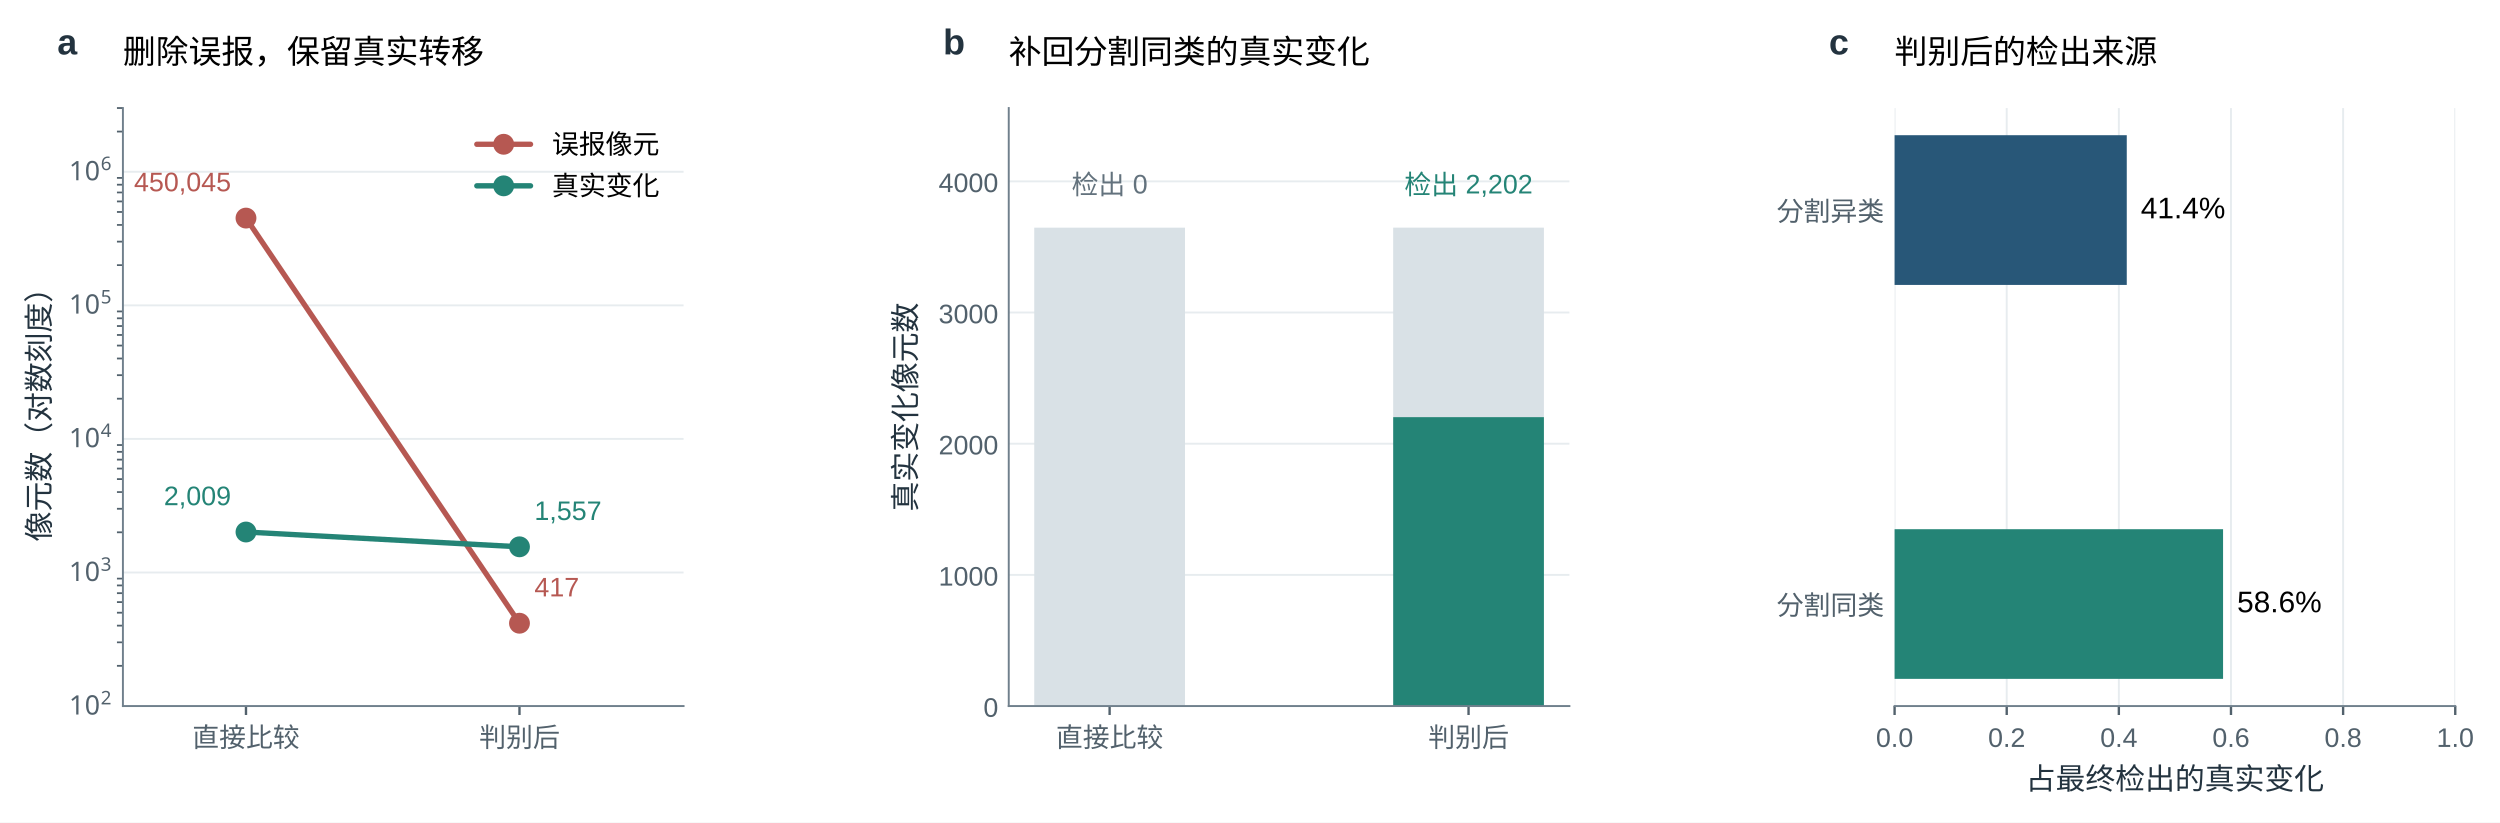
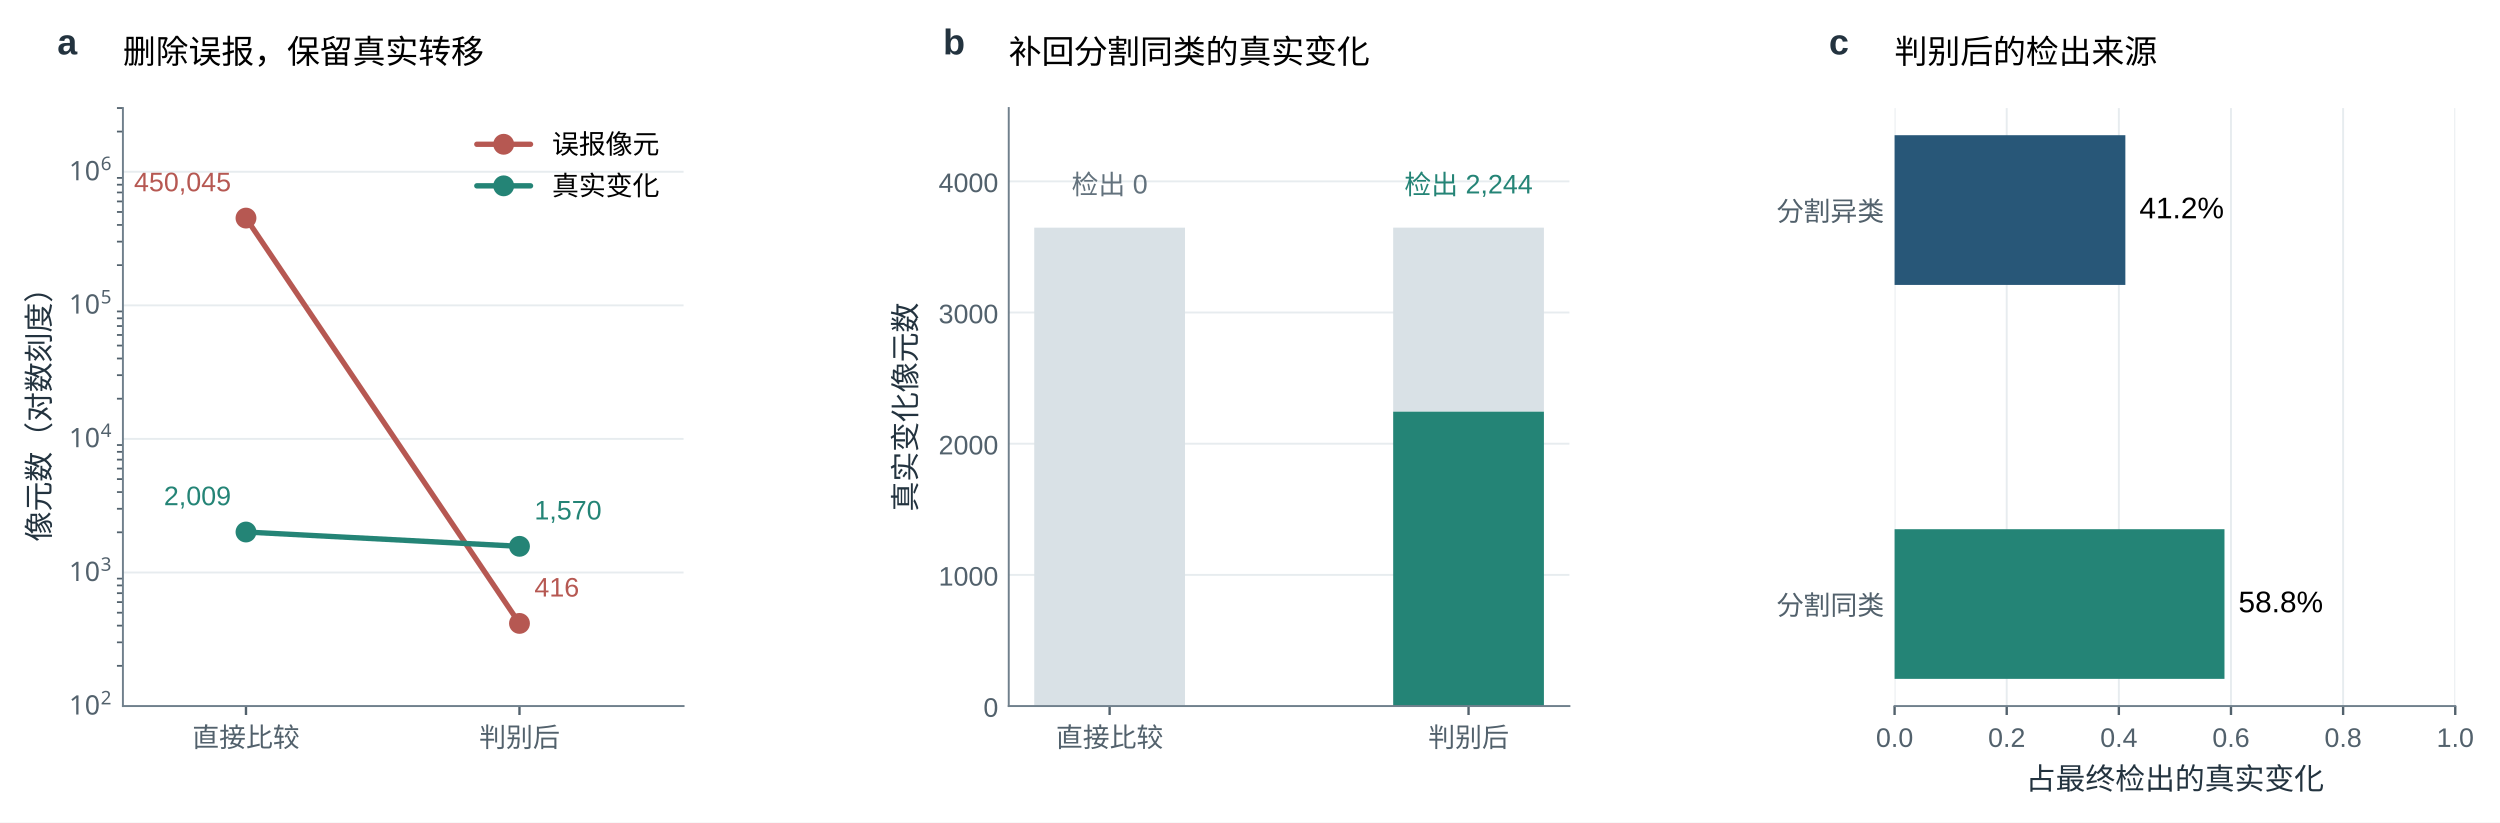
<svg xmlns="http://www.w3.org/2000/svg" xmlns:xlink="http://www.w3.org/1999/xlink" width="837.977pt" height="275.715pt" viewBox="0 0 837.977 275.715" version="1.1">
  <defs>
    <style type="text/css">*{stroke-linejoin: round; stroke-linecap: butt}</style>
  </defs>
  <g id="figure_1">
    <g id="patch_1">
      <path d="M 0 275.715 L 837.977 275.715 L 837.977 0 L 0 0 z " style="fill: #ffffff" />
    </g>
    <g id="axes_1">
      <g id="patch_2">
        <path d="M 41.2 236.664 L 229.127 236.664 L 229.127 36.216 L 41.2 36.216 z " style="fill: #ffffff" />
      </g>
      <g id="matplotlib.axis_1">
        <g id="xtick_1">
          <g id="line2d_1">
            <defs>
-               <path id="m7e9b108db2" d="M 0 0 L 0 3 " style="stroke: #52616c; stroke-width: 0.8" />
+               <path id="m2abcc96582" d="M 0 0 L 0 3 " style="stroke: #52616c; stroke-width: 0.8" />
            </defs>
            <g>
-               <use xlink:href="#m7e9b108db2" x="82.452" y="236.664" style="fill: #52616c; stroke: #52616c; stroke-width: 0.8" />
+               <use xlink:href="#m2abcc96582" x="82.452" y="236.664" style="fill: #52616c; stroke: #52616c; stroke-width: 0.8" />
            </g>
          </g>
          <g id="text_1">
            <text style="font-size: 9px; font-family: 'Microsoft YaHei', 'Arial', 'DejaVu Sans', sans-serif; text-anchor: middle; fill: #52616c" x="82.452" y="250.358" transform="rotate(-0 82.45194 250.358)">直接比较</text>
          </g>
        </g>
        <g id="xtick_2">
          <g id="line2d_2">
            <g>
-               <use xlink:href="#m7e9b108db2" x="174.124" y="236.664" style="fill: #52616c; stroke: #52616c; stroke-width: 0.8" />
+               <use xlink:href="#m2abcc96582" x="174.124" y="236.664" style="fill: #52616c; stroke: #52616c; stroke-width: 0.8" />
            </g>
          </g>
          <g id="text_2">
            <text style="font-size: 9px; font-family: 'Microsoft YaHei', 'Arial', 'DejaVu Sans', sans-serif; text-anchor: middle; fill: #52616c" x="174.124" y="250.358" transform="rotate(-0 174.1236 250.358)">判别后</text>
          </g>
        </g>
      </g>
      <g id="matplotlib.axis_2">
        <g id="ytick_1">
          <g id="line2d_3">
-             <path d="M 41.2 236.664 L 229.127 236.664 " clip-path="url(#p1bb12bd3ea)" style="fill: none; stroke: #e7ecef; stroke-width: 0.65; stroke-linecap: round" />
+             <path d="M 41.2 236.664 L 229.127 236.664 " clip-path="url(#p9e224fea27)" style="fill: none; stroke: #e7ecef; stroke-width: 0.65; stroke-linecap: round" />
          </g>
          <g id="line2d_4" />
          <g id="text_3">
            <g style="fill: #52616c" transform="translate(23.11969 240.2608)">
              <text>
                <tspan x="0" y="-0.753" style="font-size: 9px; font-family: 'Microsoft YaHei'; fill: #52616c">1</tspan>
                <tspan x="5.278" y="-0.753" style="font-size: 9px; font-family: 'Microsoft YaHei'; fill: #52616c">0</tspan>
                <tspan x="10.641" y="-4.155" style="font-size: 6.3px; font-family: 'Microsoft YaHei'; fill: #52616c">2</tspan>
              </text>
            </g>
          </g>
        </g>
        <g id="ytick_2">
          <g id="line2d_5">
-             <path d="M 41.2 191.892 L 229.127 191.892 " clip-path="url(#p1bb12bd3ea)" style="fill: none; stroke: #e7ecef; stroke-width: 0.65; stroke-linecap: round" />
+             <path d="M 41.2 191.892 L 229.127 191.892 " clip-path="url(#p9e224fea27)" style="fill: none; stroke: #e7ecef; stroke-width: 0.65; stroke-linecap: round" />
          </g>
          <g id="line2d_6" />
          <g id="text_4">
            <g style="fill: #52616c" transform="translate(23.11969 195.4892)">
              <text>
                <tspan x="0" y="-0.753" style="font-size: 9px; font-family: 'Microsoft YaHei'; fill: #52616c">1</tspan>
                <tspan x="5.278" y="-0.753" style="font-size: 9px; font-family: 'Microsoft YaHei'; fill: #52616c">0</tspan>
                <tspan x="10.641" y="-4.155" style="font-size: 6.3px; font-family: 'Microsoft YaHei'; fill: #52616c">3</tspan>
              </text>
            </g>
          </g>
        </g>
        <g id="ytick_3">
          <g id="line2d_7">
-             <path d="M 41.2 147.12 L 229.127 147.12 " clip-path="url(#p1bb12bd3ea)" style="fill: none; stroke: #e7ecef; stroke-width: 0.65; stroke-linecap: round" />
+             <path d="M 41.2 147.12 L 229.127 147.12 " clip-path="url(#p9e224fea27)" style="fill: none; stroke: #e7ecef; stroke-width: 0.65; stroke-linecap: round" />
          </g>
          <g id="line2d_8" />
          <g id="text_5">
            <g style="fill: #52616c" transform="translate(23.11969 150.7176)">
              <text>
                <tspan x="0" y="-0.83" style="font-size: 9px; font-family: 'Microsoft YaHei'; fill: #52616c">1</tspan>
                <tspan x="5.278" y="-0.83" style="font-size: 9px; font-family: 'Microsoft YaHei'; fill: #52616c">0</tspan>
                <tspan x="10.641" y="-4.231" style="font-size: 6.3px; font-family: 'Microsoft YaHei'; fill: #52616c">4</tspan>
              </text>
            </g>
          </g>
        </g>
        <g id="ytick_4">
          <g id="line2d_9">
-             <path d="M 41.2 102.349 L 229.127 102.349 " clip-path="url(#p1bb12bd3ea)" style="fill: none; stroke: #e7ecef; stroke-width: 0.65; stroke-linecap: round" />
+             <path d="M 41.2 102.349 L 229.127 102.349 " clip-path="url(#p9e224fea27)" style="fill: none; stroke: #e7ecef; stroke-width: 0.65; stroke-linecap: round" />
          </g>
          <g id="line2d_10" />
          <g id="text_6">
            <g style="fill: #52616c" transform="translate(23.11969 105.9459)">
              <text>
                <tspan x="0" y="-0.83" style="font-size: 9px; font-family: 'Microsoft YaHei'; fill: #52616c">1</tspan>
                <tspan x="5.278" y="-0.83" style="font-size: 9px; font-family: 'Microsoft YaHei'; fill: #52616c">0</tspan>
                <tspan x="10.641" y="-4.231" style="font-size: 6.3px; font-family: 'Microsoft YaHei'; fill: #52616c">5</tspan>
              </text>
            </g>
          </g>
        </g>
        <g id="ytick_5">
          <g id="line2d_11">
-             <path d="M 41.2 57.577 L 229.127 57.577 " clip-path="url(#p1bb12bd3ea)" style="fill: none; stroke: #e7ecef; stroke-width: 0.65; stroke-linecap: round" />
+             <path d="M 41.2 57.577 L 229.127 57.577 " clip-path="url(#p9e224fea27)" style="fill: none; stroke: #e7ecef; stroke-width: 0.65; stroke-linecap: round" />
          </g>
          <g id="line2d_12" />
          <g id="text_7">
            <g style="fill: #52616c" transform="translate(23.11969 61.17431)">
              <text>
                <tspan x="0" y="-0.753" style="font-size: 9px; font-family: 'Microsoft YaHei'; fill: #52616c">1</tspan>
                <tspan x="5.278" y="-0.753" style="font-size: 9px; font-family: 'Microsoft YaHei'; fill: #52616c">0</tspan>
                <tspan x="10.641" y="-4.155" style="font-size: 6.3px; font-family: 'Microsoft YaHei'; fill: #52616c">6</tspan>
              </text>
            </g>
          </g>
        </g>
        <g id="ytick_6">
          <g id="line2d_13">
            <defs>
-               <path id="mca1e6a77d5" d="M 0 0 L -2 0 " style="stroke: #52616c; stroke-width: 0.6" />
+               <path id="m5477f7943c" d="M 0 0 L -2 0 " style="stroke: #52616c; stroke-width: 0.6" />
            </defs>
            <g>
-               <use xlink:href="#mca1e6a77d5" x="41.2" y="223.186" style="fill: #52616c; stroke: #52616c; stroke-width: 0.6" />
+               <use xlink:href="#m5477f7943c" x="41.2" y="223.186" style="fill: #52616c; stroke: #52616c; stroke-width: 0.6" />
            </g>
          </g>
        </g>
        <g id="ytick_7">
          <g id="line2d_14">
            <g>
-               <use xlink:href="#mca1e6a77d5" x="41.2" y="215.302" style="fill: #52616c; stroke: #52616c; stroke-width: 0.6" />
+               <use xlink:href="#m5477f7943c" x="41.2" y="215.302" style="fill: #52616c; stroke: #52616c; stroke-width: 0.6" />
            </g>
          </g>
        </g>
        <g id="ytick_8">
          <g id="line2d_15">
            <g>
-               <use xlink:href="#mca1e6a77d5" x="41.2" y="209.708" style="fill: #52616c; stroke: #52616c; stroke-width: 0.6" />
+               <use xlink:href="#m5477f7943c" x="41.2" y="209.708" style="fill: #52616c; stroke: #52616c; stroke-width: 0.6" />
            </g>
          </g>
        </g>
        <g id="ytick_9">
          <g id="line2d_16">
            <g>
-               <use xlink:href="#mca1e6a77d5" x="41.2" y="205.37" style="fill: #52616c; stroke: #52616c; stroke-width: 0.6" />
+               <use xlink:href="#m5477f7943c" x="41.2" y="205.37" style="fill: #52616c; stroke: #52616c; stroke-width: 0.6" />
            </g>
          </g>
        </g>
        <g id="ytick_10">
          <g id="line2d_17">
            <g>
-               <use xlink:href="#mca1e6a77d5" x="41.2" y="201.825" style="fill: #52616c; stroke: #52616c; stroke-width: 0.6" />
+               <use xlink:href="#m5477f7943c" x="41.2" y="201.825" style="fill: #52616c; stroke: #52616c; stroke-width: 0.6" />
            </g>
          </g>
        </g>
        <g id="ytick_11">
          <g id="line2d_18">
            <g>
-               <use xlink:href="#mca1e6a77d5" x="41.2" y="198.827" style="fill: #52616c; stroke: #52616c; stroke-width: 0.6" />
+               <use xlink:href="#m5477f7943c" x="41.2" y="198.827" style="fill: #52616c; stroke: #52616c; stroke-width: 0.6" />
            </g>
          </g>
        </g>
        <g id="ytick_12">
          <g id="line2d_19">
            <g>
-               <use xlink:href="#mca1e6a77d5" x="41.2" y="196.231" style="fill: #52616c; stroke: #52616c; stroke-width: 0.6" />
+               <use xlink:href="#m5477f7943c" x="41.2" y="196.231" style="fill: #52616c; stroke: #52616c; stroke-width: 0.6" />
            </g>
          </g>
        </g>
        <g id="ytick_13">
          <g id="line2d_20">
            <g>
-               <use xlink:href="#mca1e6a77d5" x="41.2" y="193.941" style="fill: #52616c; stroke: #52616c; stroke-width: 0.6" />
+               <use xlink:href="#m5477f7943c" x="41.2" y="193.941" style="fill: #52616c; stroke: #52616c; stroke-width: 0.6" />
            </g>
          </g>
        </g>
        <g id="ytick_14">
          <g id="line2d_21">
            <g>
-               <use xlink:href="#mca1e6a77d5" x="41.2" y="178.414" style="fill: #52616c; stroke: #52616c; stroke-width: 0.6" />
+               <use xlink:href="#m5477f7943c" x="41.2" y="178.414" style="fill: #52616c; stroke: #52616c; stroke-width: 0.6" />
            </g>
          </g>
        </g>
        <g id="ytick_15">
          <g id="line2d_22">
            <g>
-               <use xlink:href="#mca1e6a77d5" x="41.2" y="170.531" style="fill: #52616c; stroke: #52616c; stroke-width: 0.6" />
+               <use xlink:href="#m5477f7943c" x="41.2" y="170.531" style="fill: #52616c; stroke: #52616c; stroke-width: 0.6" />
            </g>
          </g>
        </g>
        <g id="ytick_16">
          <g id="line2d_23">
            <g>
-               <use xlink:href="#mca1e6a77d5" x="41.2" y="164.937" style="fill: #52616c; stroke: #52616c; stroke-width: 0.6" />
+               <use xlink:href="#m5477f7943c" x="41.2" y="164.937" style="fill: #52616c; stroke: #52616c; stroke-width: 0.6" />
            </g>
          </g>
        </g>
        <g id="ytick_17">
          <g id="line2d_24">
            <g>
-               <use xlink:href="#mca1e6a77d5" x="41.2" y="160.598" style="fill: #52616c; stroke: #52616c; stroke-width: 0.6" />
+               <use xlink:href="#m5477f7943c" x="41.2" y="160.598" style="fill: #52616c; stroke: #52616c; stroke-width: 0.6" />
            </g>
          </g>
        </g>
        <g id="ytick_18">
          <g id="line2d_25">
            <g>
-               <use xlink:href="#mca1e6a77d5" x="41.2" y="157.053" style="fill: #52616c; stroke: #52616c; stroke-width: 0.6" />
+               <use xlink:href="#m5477f7943c" x="41.2" y="157.053" style="fill: #52616c; stroke: #52616c; stroke-width: 0.6" />
            </g>
          </g>
        </g>
        <g id="ytick_19">
          <g id="line2d_26">
            <g>
-               <use xlink:href="#mca1e6a77d5" x="41.2" y="154.056" style="fill: #52616c; stroke: #52616c; stroke-width: 0.6" />
+               <use xlink:href="#m5477f7943c" x="41.2" y="154.056" style="fill: #52616c; stroke: #52616c; stroke-width: 0.6" />
            </g>
          </g>
        </g>
        <g id="ytick_20">
          <g id="line2d_27">
            <g>
-               <use xlink:href="#mca1e6a77d5" x="41.2" y="151.459" style="fill: #52616c; stroke: #52616c; stroke-width: 0.6" />
+               <use xlink:href="#m5477f7943c" x="41.2" y="151.459" style="fill: #52616c; stroke: #52616c; stroke-width: 0.6" />
            </g>
          </g>
        </g>
        <g id="ytick_21">
          <g id="line2d_28">
            <g>
-               <use xlink:href="#mca1e6a77d5" x="41.2" y="149.169" style="fill: #52616c; stroke: #52616c; stroke-width: 0.6" />
+               <use xlink:href="#m5477f7943c" x="41.2" y="149.169" style="fill: #52616c; stroke: #52616c; stroke-width: 0.6" />
            </g>
          </g>
        </g>
        <g id="ytick_22">
          <g id="line2d_29">
            <g>
-               <use xlink:href="#mca1e6a77d5" x="41.2" y="133.643" style="fill: #52616c; stroke: #52616c; stroke-width: 0.6" />
+               <use xlink:href="#m5477f7943c" x="41.2" y="133.643" style="fill: #52616c; stroke: #52616c; stroke-width: 0.6" />
            </g>
          </g>
        </g>
        <g id="ytick_23">
          <g id="line2d_30">
            <g>
-               <use xlink:href="#mca1e6a77d5" x="41.2" y="125.759" style="fill: #52616c; stroke: #52616c; stroke-width: 0.6" />
+               <use xlink:href="#m5477f7943c" x="41.2" y="125.759" style="fill: #52616c; stroke: #52616c; stroke-width: 0.6" />
            </g>
          </g>
        </g>
        <g id="ytick_24">
          <g id="line2d_31">
            <g>
-               <use xlink:href="#mca1e6a77d5" x="41.2" y="120.165" style="fill: #52616c; stroke: #52616c; stroke-width: 0.6" />
+               <use xlink:href="#m5477f7943c" x="41.2" y="120.165" style="fill: #52616c; stroke: #52616c; stroke-width: 0.6" />
            </g>
          </g>
        </g>
        <g id="ytick_25">
          <g id="line2d_32">
            <g>
-               <use xlink:href="#mca1e6a77d5" x="41.2" y="115.826" style="fill: #52616c; stroke: #52616c; stroke-width: 0.6" />
+               <use xlink:href="#m5477f7943c" x="41.2" y="115.826" style="fill: #52616c; stroke: #52616c; stroke-width: 0.6" />
            </g>
          </g>
        </g>
        <g id="ytick_26">
          <g id="line2d_33">
            <g>
-               <use xlink:href="#mca1e6a77d5" x="41.2" y="112.281" style="fill: #52616c; stroke: #52616c; stroke-width: 0.6" />
+               <use xlink:href="#m5477f7943c" x="41.2" y="112.281" style="fill: #52616c; stroke: #52616c; stroke-width: 0.6" />
            </g>
          </g>
        </g>
        <g id="ytick_27">
          <g id="line2d_34">
            <g>
-               <use xlink:href="#mca1e6a77d5" x="41.2" y="109.284" style="fill: #52616c; stroke: #52616c; stroke-width: 0.6" />
+               <use xlink:href="#m5477f7943c" x="41.2" y="109.284" style="fill: #52616c; stroke: #52616c; stroke-width: 0.6" />
            </g>
          </g>
        </g>
        <g id="ytick_28">
          <g id="line2d_35">
            <g>
-               <use xlink:href="#mca1e6a77d5" x="41.2" y="106.688" style="fill: #52616c; stroke: #52616c; stroke-width: 0.6" />
+               <use xlink:href="#m5477f7943c" x="41.2" y="106.688" style="fill: #52616c; stroke: #52616c; stroke-width: 0.6" />
            </g>
          </g>
        </g>
        <g id="ytick_29">
          <g id="line2d_36">
            <g>
-               <use xlink:href="#mca1e6a77d5" x="41.2" y="104.397" style="fill: #52616c; stroke: #52616c; stroke-width: 0.6" />
+               <use xlink:href="#m5477f7943c" x="41.2" y="104.397" style="fill: #52616c; stroke: #52616c; stroke-width: 0.6" />
            </g>
          </g>
        </g>
        <g id="ytick_30">
          <g id="line2d_37">
            <g>
-               <use xlink:href="#mca1e6a77d5" x="41.2" y="88.871" style="fill: #52616c; stroke: #52616c; stroke-width: 0.6" />
+               <use xlink:href="#m5477f7943c" x="41.2" y="88.871" style="fill: #52616c; stroke: #52616c; stroke-width: 0.6" />
            </g>
          </g>
        </g>
        <g id="ytick_31">
          <g id="line2d_38">
            <g>
-               <use xlink:href="#mca1e6a77d5" x="41.2" y="80.987" style="fill: #52616c; stroke: #52616c; stroke-width: 0.6" />
+               <use xlink:href="#m5477f7943c" x="41.2" y="80.987" style="fill: #52616c; stroke: #52616c; stroke-width: 0.6" />
            </g>
          </g>
        </g>
        <g id="ytick_32">
          <g id="line2d_39">
            <g>
-               <use xlink:href="#mca1e6a77d5" x="41.2" y="75.394" style="fill: #52616c; stroke: #52616c; stroke-width: 0.6" />
+               <use xlink:href="#m5477f7943c" x="41.2" y="75.394" style="fill: #52616c; stroke: #52616c; stroke-width: 0.6" />
            </g>
          </g>
        </g>
        <g id="ytick_33">
          <g id="line2d_40">
            <g>
-               <use xlink:href="#mca1e6a77d5" x="41.2" y="71.055" style="fill: #52616c; stroke: #52616c; stroke-width: 0.6" />
+               <use xlink:href="#m5477f7943c" x="41.2" y="71.055" style="fill: #52616c; stroke: #52616c; stroke-width: 0.6" />
            </g>
          </g>
        </g>
        <g id="ytick_34">
          <g id="line2d_41">
            <g>
-               <use xlink:href="#mca1e6a77d5" x="41.2" y="67.51" style="fill: #52616c; stroke: #52616c; stroke-width: 0.6" />
+               <use xlink:href="#m5477f7943c" x="41.2" y="67.51" style="fill: #52616c; stroke: #52616c; stroke-width: 0.6" />
            </g>
          </g>
        </g>
        <g id="ytick_35">
          <g id="line2d_42">
            <g>
-               <use xlink:href="#mca1e6a77d5" x="41.2" y="64.512" style="fill: #52616c; stroke: #52616c; stroke-width: 0.6" />
+               <use xlink:href="#m5477f7943c" x="41.2" y="64.512" style="fill: #52616c; stroke: #52616c; stroke-width: 0.6" />
            </g>
          </g>
        </g>
        <g id="ytick_36">
          <g id="line2d_43">
            <g>
-               <use xlink:href="#mca1e6a77d5" x="41.2" y="61.916" style="fill: #52616c; stroke: #52616c; stroke-width: 0.6" />
+               <use xlink:href="#m5477f7943c" x="41.2" y="61.916" style="fill: #52616c; stroke: #52616c; stroke-width: 0.6" />
            </g>
          </g>
        </g>
        <g id="ytick_37">
          <g id="line2d_44">
            <g>
-               <use xlink:href="#mca1e6a77d5" x="41.2" y="59.626" style="fill: #52616c; stroke: #52616c; stroke-width: 0.6" />
+               <use xlink:href="#m5477f7943c" x="41.2" y="59.626" style="fill: #52616c; stroke: #52616c; stroke-width: 0.6" />
            </g>
          </g>
        </g>
        <g id="ytick_38">
          <g id="line2d_45">
            <g>
-               <use xlink:href="#mca1e6a77d5" x="41.2" y="44.1" style="fill: #52616c; stroke: #52616c; stroke-width: 0.6" />
+               <use xlink:href="#m5477f7943c" x="41.2" y="44.1" style="fill: #52616c; stroke: #52616c; stroke-width: 0.6" />
            </g>
          </g>
        </g>
        <g id="ytick_39">
          <g id="line2d_46">
            <g>
-               <use xlink:href="#mca1e6a77d5" x="41.2" y="36.216" style="fill: #52616c; stroke: #52616c; stroke-width: 0.6" />
+               <use xlink:href="#m5477f7943c" x="41.2" y="36.216" style="fill: #52616c; stroke: #52616c; stroke-width: 0.6" />
            </g>
          </g>
        </g>
        <g id="text_8">
          <text style="font-size: 10px; font-family: 'Microsoft YaHei', 'Arial', 'DejaVu Sans', sans-serif; text-anchor: middle; fill: #23333f" x="16.634" y="136.44" transform="rotate(-90 16.63375 136.4396)">像元数（对数刻度）</text>
        </g>
      </g>
      <g id="line2d_47">
-         <path d="M 82.452 73.101 L 174.124 208.899 " clip-path="url(#p1bb12bd3ea)" style="fill: none; stroke: #b65852; stroke-width: 1.8; stroke-linecap: round" />
+         <path d="M 82.452 73.101 L 174.124 208.961 " clip-path="url(#p9e224fea27)" style="fill: none; stroke: #b65852; stroke-width: 1.8; stroke-linecap: round" />
        <defs>
-           <path id="m1d77edc58d" d="M 0 3 C 0.796 3 1.559 2.684 2.121 2.121 C 2.684 1.559 3 0.796 3 0 C 3 -0.796 2.684 -1.559 2.121 -2.121 C 1.559 -2.684 0.796 -3 0 -3 C -0.796 -3 -1.559 -2.684 -2.121 -2.121 C -2.684 -1.559 -3 -0.796 -3 0 C -3 0.796 -2.684 1.559 -2.121 2.121 C -1.559 2.684 -0.796 3 0 3 z " style="stroke: #b65852" />
+           <path id="ma0091dd0c5" d="M 0 3 C 0.796 3 1.559 2.684 2.121 2.121 C 2.684 1.559 3 0.796 3 0 C 3 -0.796 2.684 -1.559 2.121 -2.121 C 1.559 -2.684 0.796 -3 0 -3 C -0.796 -3 -1.559 -2.684 -2.121 -2.121 C -2.684 -1.559 -3 -0.796 -3 0 C -3 0.796 -2.684 1.559 -2.121 2.121 C -1.559 2.684 -0.796 3 0 3 z " style="stroke: #b65852" />
        </defs>
-         <g clip-path="url(#p1bb12bd3ea)">
-           <use xlink:href="#m1d77edc58d" x="82.452" y="73.101" style="fill: #b65852; stroke: #b65852" />
-           <use xlink:href="#m1d77edc58d" x="174.124" y="208.899" style="fill: #b65852; stroke: #b65852" />
+         <g clip-path="url(#p9e224fea27)">
+           <use xlink:href="#ma0091dd0c5" x="82.452" y="73.101" style="fill: #b65852; stroke: #b65852" />
+           <use xlink:href="#ma0091dd0c5" x="174.124" y="208.961" style="fill: #b65852; stroke: #b65852" />
        </g>
      </g>
      <g id="line2d_48">
-         <path d="M 82.452 178.327 L 174.124 183.287 " clip-path="url(#p1bb12bd3ea)" style="fill: none; stroke: #248476; stroke-width: 1.8; stroke-linecap: round" />
+         <path d="M 82.452 178.327 L 174.124 183.121 " clip-path="url(#p9e224fea27)" style="fill: none; stroke: #248476; stroke-width: 1.8; stroke-linecap: round" />
        <defs>
-           <path id="maa05a9dd0d" d="M 0 3 C 0.796 3 1.559 2.684 2.121 2.121 C 2.684 1.559 3 0.796 3 0 C 3 -0.796 2.684 -1.559 2.121 -2.121 C 1.559 -2.684 0.796 -3 0 -3 C -0.796 -3 -1.559 -2.684 -2.121 -2.121 C -2.684 -1.559 -3 -0.796 -3 0 C -3 0.796 -2.684 1.559 -2.121 2.121 C -1.559 2.684 -0.796 3 0 3 z " style="stroke: #248476" />
+           <path id="m06f8e7f168" d="M 0 3 C 0.796 3 1.559 2.684 2.121 2.121 C 2.684 1.559 3 0.796 3 0 C 3 -0.796 2.684 -1.559 2.121 -2.121 C 1.559 -2.684 0.796 -3 0 -3 C -0.796 -3 -1.559 -2.684 -2.121 -2.121 C -2.684 -1.559 -3 -0.796 -3 0 C -3 0.796 -2.684 1.559 -2.121 2.121 C -1.559 2.684 -0.796 3 0 3 z " style="stroke: #248476" />
        </defs>
-         <g clip-path="url(#p1bb12bd3ea)">
-           <use xlink:href="#maa05a9dd0d" x="82.452" y="178.327" style="fill: #248476; stroke: #248476" />
-           <use xlink:href="#maa05a9dd0d" x="174.124" y="183.287" style="fill: #248476; stroke: #248476" />
+         <g clip-path="url(#p9e224fea27)">
+           <use xlink:href="#m06f8e7f168" x="82.452" y="178.327" style="fill: #248476; stroke: #248476" />
+           <use xlink:href="#m06f8e7f168" x="174.124" y="183.121" style="fill: #248476; stroke: #248476" />
        </g>
      </g>
      <g id="patch_3">
        <path d="M 41.2 236.664 L 41.2 36.216 " style="fill: none; stroke: #70808c; stroke-width: 0.65; stroke-linejoin: miter; stroke-linecap: square" />
      </g>
      <g id="patch_4">
        <path d="M 41.2 236.664 L 229.127 236.664 " style="fill: none; stroke: #70808c; stroke-width: 0.65; stroke-linejoin: miter; stroke-linecap: square" />
      </g>
      <g id="text_9">
        <text style="font-size: 9px; font-family: 'Microsoft YaHei', 'Arial', 'DejaVu Sans', sans-serif; text-anchor: end; fill: #b65852" x="77.452" y="64.101" transform="rotate(-0 77.45194 64.10142)">450,045</text>
      </g>
      <g id="text_10">
-         <text style="font-size: 9px; font-family: 'Microsoft YaHei', 'Arial', 'DejaVu Sans', sans-serif; text-anchor: start; fill: #b65852" x="179.124" y="199.899" transform="rotate(-0 179.1236 199.8991)">417</text>
+         <text style="font-size: 9px; font-family: 'Microsoft YaHei', 'Arial', 'DejaVu Sans', sans-serif; text-anchor: start; fill: #b65852" x="179.124" y="199.961" transform="rotate(-0 179.1236 199.9614)">416</text>
      </g>
      <g id="text_11">
        <text style="font-size: 9px; font-family: 'Microsoft YaHei', 'Arial', 'DejaVu Sans', sans-serif; text-anchor: end; fill: #248476" x="77.452" y="169.327" transform="rotate(-0 77.45194 169.3271)">2,009</text>
      </g>
      <g id="text_12">
-         <text style="font-size: 9px; font-family: 'Microsoft YaHei', 'Arial', 'DejaVu Sans', sans-serif; text-anchor: start; fill: #248476" x="179.124" y="174.287" transform="rotate(-0 179.1236 174.2871)">1,557</text>
+         <text style="font-size: 9px; font-family: 'Microsoft YaHei', 'Arial', 'DejaVu Sans', sans-serif; text-anchor: start; fill: #248476" x="179.124" y="174.121" transform="rotate(-0 179.1236 174.1213)">1,570</text>
      </g>
      <g id="text_13">
        <text style="font-weight: 700; font-size: 12px; font-family: 'Microsoft YaHei', 'Arial', 'DejaVu Sans', sans-serif; text-anchor: start; fill: #23333f" x="19.2" y="18.233" transform="rotate(-0 19.19969 18.2325)">a</text>
      </g>
      <g id="text_14">
        <text style="font-size: 11px; font-family: 'Microsoft YaHei', 'Arial', 'DejaVu Sans', sans-serif; text-anchor: start" x="41.2" y="21.216" transform="rotate(-0 41.19969 21.21562)">删除误报，保留真实转移</text>
      </g>
      <g id="legend_1">
        <g id="line2d_49">
          <path d="M 159.827 48.36 L 168.827 48.36 L 177.827 48.36 " style="fill: none; stroke: #b65852; stroke-width: 1.8; stroke-linecap: round" />
          <g>
-             <use xlink:href="#m1d77edc58d" x="168.827" y="48.36" style="fill: #b65852; stroke: #b65852" />
+             <use xlink:href="#ma0091dd0c5" x="168.827" y="48.36" style="fill: #b65852; stroke: #b65852" />
          </g>
        </g>
        <g id="text_15">
          <text style="font-size: 9px; font-family: 'Microsoft YaHei', 'Arial', 'DejaVu Sans', sans-serif; text-anchor: start" x="185.027" y="51.51" transform="rotate(-0 185.0266 51.51)">误报像元</text>
        </g>
        <g id="line2d_50">
          <path d="M 159.827 62.292 L 168.827 62.292 L 177.827 62.292 " style="fill: none; stroke: #248476; stroke-width: 1.8; stroke-linecap: round" />
          <g>
-             <use xlink:href="#maa05a9dd0d" x="168.827" y="62.292" style="fill: #248476; stroke: #248476" />
+             <use xlink:href="#m06f8e7f168" x="168.827" y="62.292" style="fill: #248476; stroke: #248476" />
          </g>
        </g>
        <g id="text_16">
          <text style="font-size: 9px; font-family: 'Microsoft YaHei', 'Arial', 'DejaVu Sans', sans-serif; text-anchor: start" x="185.027" y="65.442" transform="rotate(-0 185.0266 65.44172)">真实变化</text>
        </g>
      </g>
    </g>
    <g id="axes_2">
      <g id="patch_5">
        <path d="M 338.124 236.664 L 526.051 236.664 L 526.051 36.216 L 338.124 36.216 z " style="fill: #ffffff" />
      </g>
      <g id="matplotlib.axis_3">
        <g id="xtick_3">
          <g id="line2d_51">
            <g>
-               <use xlink:href="#m7e9b108db2" x="371.932" y="236.664" style="fill: #52616c; stroke: #52616c; stroke-width: 0.8" />
+               <use xlink:href="#m2abcc96582" x="371.932" y="236.664" style="fill: #52616c; stroke: #52616c; stroke-width: 0.8" />
            </g>
          </g>
          <g id="text_17">
            <text style="font-size: 9px; font-family: 'Microsoft YaHei', 'Arial', 'DejaVu Sans', sans-serif; text-anchor: middle; fill: #52616c" x="371.932" y="250.358" transform="rotate(-0 371.9318 250.358)">直接比较</text>
          </g>
        </g>
        <g id="xtick_4">
          <g id="line2d_52">
            <g>
-               <use xlink:href="#m7e9b108db2" x="492.244" y="236.664" style="fill: #52616c; stroke: #52616c; stroke-width: 0.8" />
+               <use xlink:href="#m2abcc96582" x="492.244" y="236.664" style="fill: #52616c; stroke: #52616c; stroke-width: 0.8" />
            </g>
          </g>
          <g id="text_18">
            <text style="font-size: 9px; font-family: 'Microsoft YaHei', 'Arial', 'DejaVu Sans', sans-serif; text-anchor: middle; fill: #52616c" x="492.244" y="250.358" transform="rotate(-0 492.2436 250.358)">判别后</text>
          </g>
        </g>
      </g>
      <g id="matplotlib.axis_4">
        <g id="ytick_40">
          <g id="line2d_53">
-             <path d="M 338.124 236.664 L 526.051 236.664 " clip-path="url(#p52e942039b)" style="fill: none; stroke: #e7ecef; stroke-width: 0.65; stroke-linecap: round" />
+             <path d="M 338.124 236.664 L 526.051 236.664 " clip-path="url(#p179309e2ca)" style="fill: none; stroke: #e7ecef; stroke-width: 0.65; stroke-linecap: round" />
          </g>
          <g id="line2d_54" />
          <g id="text_19">
            <text style="font-size: 9px; font-family: 'Microsoft YaHei', 'Arial', 'DejaVu Sans', sans-serif; text-anchor: end; fill: #52616c" x="334.624" y="240.261" transform="rotate(-0 334.6242 240.2608)">0</text>
          </g>
        </g>
        <g id="ytick_41">
          <g id="line2d_55">
-             <path d="M 338.124 192.694 L 526.051 192.694 " clip-path="url(#p52e942039b)" style="fill: none; stroke: #e7ecef; stroke-width: 0.65; stroke-linecap: round" />
+             <path d="M 338.124 192.694 L 526.051 192.694 " clip-path="url(#p179309e2ca)" style="fill: none; stroke: #e7ecef; stroke-width: 0.65; stroke-linecap: round" />
          </g>
          <g id="line2d_56" />
          <g id="text_20">
            <text style="font-size: 9px; font-family: 'Microsoft YaHei', 'Arial', 'DejaVu Sans', sans-serif; text-anchor: end; fill: #52616c" x="334.624" y="196.291" transform="rotate(-0 334.6242 196.2909)">1000</text>
          </g>
        </g>
        <g id="ytick_42">
          <g id="line2d_57">
-             <path d="M 338.124 148.724 L 526.051 148.724 " clip-path="url(#p52e942039b)" style="fill: none; stroke: #e7ecef; stroke-width: 0.65; stroke-linecap: round" />
+             <path d="M 338.124 148.724 L 526.051 148.724 " clip-path="url(#p179309e2ca)" style="fill: none; stroke: #e7ecef; stroke-width: 0.65; stroke-linecap: round" />
          </g>
          <g id="line2d_58" />
          <g id="text_21">
            <text style="font-size: 9px; font-family: 'Microsoft YaHei', 'Arial', 'DejaVu Sans', sans-serif; text-anchor: end; fill: #52616c" x="334.624" y="152.321" transform="rotate(-0 334.6242 152.3209)">2000</text>
          </g>
        </g>
        <g id="ytick_43">
          <g id="line2d_59">
-             <path d="M 338.124 104.754 L 526.051 104.754 " clip-path="url(#p52e942039b)" style="fill: none; stroke: #e7ecef; stroke-width: 0.65; stroke-linecap: round" />
+             <path d="M 338.124 104.754 L 526.051 104.754 " clip-path="url(#p179309e2ca)" style="fill: none; stroke: #e7ecef; stroke-width: 0.65; stroke-linecap: round" />
          </g>
          <g id="line2d_60" />
          <g id="text_22">
            <text style="font-size: 9px; font-family: 'Microsoft YaHei', 'Arial', 'DejaVu Sans', sans-serif; text-anchor: end; fill: #52616c" x="334.624" y="108.351" transform="rotate(-0 334.6242 108.351)">3000</text>
          </g>
        </g>
        <g id="ytick_44">
          <g id="line2d_61">
-             <path d="M 338.124 60.784 L 526.051 60.784 " clip-path="url(#p52e942039b)" style="fill: none; stroke: #e7ecef; stroke-width: 0.65; stroke-linecap: round" />
+             <path d="M 338.124 60.784 L 526.051 60.784 " clip-path="url(#p179309e2ca)" style="fill: none; stroke: #e7ecef; stroke-width: 0.65; stroke-linecap: round" />
          </g>
          <g id="line2d_62" />
          <g id="text_23">
            <text style="font-size: 9px; font-family: 'Microsoft YaHei', 'Arial', 'DejaVu Sans', sans-serif; text-anchor: end; fill: #52616c" x="334.624" y="64.381" transform="rotate(-0 334.6242 64.38102)">4000</text>
          </g>
        </g>
        <g id="text_24">
          <text style="font-size: 10px; font-family: 'Microsoft YaHei', 'Arial', 'DejaVu Sans', sans-serif; text-anchor: middle; fill: #23333f" x="307.028" y="136.44" transform="rotate(-90 307.0277 136.4396)">真实变化像元数</text>
        </g>
      </g>
      <g id="patch_6">
-         <path d="M 346.666 236.664 L 397.197 236.664 L 397.197 76.305 L 346.666 76.305 z " clip-path="url(#p52e942039b)" style="fill: #d9e1e6" />
+         <path d="M 346.666 236.664 L 397.197 236.664 L 397.197 76.305 L 346.666 76.305 z " clip-path="url(#p179309e2ca)" style="fill: #d9e1e6" />
      </g>
      <g id="patch_7">
-         <path d="M 466.978 139.827 L 517.509 139.827 L 517.509 76.305 L 466.978 76.305 z " clip-path="url(#p52e942039b)" style="fill: #d9e1e6" />
+         <path d="M 466.978 137.98 L 517.509 137.98 L 517.509 76.305 L 466.978 76.305 z " clip-path="url(#p179309e2ca)" style="fill: #d9e1e6" />
      </g>
      <g id="patch_8">
-         <path d="M 466.978 236.664 L 517.509 236.664 L 517.509 139.827 L 466.978 139.827 z " clip-path="url(#p52e942039b)" style="fill: #248476" />
+         <path d="M 466.978 236.664 L 517.509 236.664 L 517.509 137.98 L 466.978 137.98 z " clip-path="url(#p179309e2ca)" style="fill: #248476" />
      </g>
      <g id="patch_9">
        <path d="M 338.124 236.664 L 338.124 36.216 " style="fill: none; stroke: #70808c; stroke-width: 0.65; stroke-linejoin: miter; stroke-linecap: square" />
      </g>
      <g id="patch_10">
        <path d="M 338.124 236.664 L 526.051 236.664 " style="fill: none; stroke: #70808c; stroke-width: 0.65; stroke-linejoin: miter; stroke-linecap: square" />
      </g>
      <g id="text_25">
        <text style="font-weight: 700; font-size: 12px; font-family: 'Microsoft YaHei', 'Arial', 'DejaVu Sans', sans-serif; text-anchor: start; fill: #23333f" x="316.124" y="18.233" transform="rotate(-0 316.1242 18.2325)">b</text>
      </g>
      <g id="text_26">
        <text style="font-size: 9px; font-family: 'Microsoft YaHei', 'Arial', 'DejaVu Sans', sans-serif; text-anchor: middle; fill: #63727d" x="371.932" y="65.08" transform="rotate(-0 371.9318 65.08014)">检出 0</text>
      </g>
      <g id="text_27">
-         <text style="font-size: 9px; font-family: 'Microsoft YaHei', 'Arial', 'DejaVu Sans', sans-serif; text-anchor: middle; fill: #248476" x="492.244" y="65.08" transform="rotate(-0 492.2436 65.08014)">检出 2,202</text>
+         <text style="font-size: 9px; font-family: 'Microsoft YaHei', 'Arial', 'DejaVu Sans', sans-serif; text-anchor: middle; fill: #248476" x="492.244" y="65.08" transform="rotate(-0 492.2436 65.08014)">检出 2,244</text>
      </g>
      <g id="text_28">
        <text style="font-size: 11px; font-family: 'Microsoft YaHei', 'Arial', 'DejaVu Sans', sans-serif; text-anchor: start" x="338.124" y="21.216" transform="rotate(-0 338.1242 21.21562)">补回分割同类的真实变化</text>
      </g>
    </g>
    <g id="axes_3">
      <g id="patch_11">
        <path d="M 635.049 236.664 L 822.976 236.664 L 822.976 36.216 L 635.049 36.216 z " style="fill: #ffffff" />
      </g>
      <g id="matplotlib.axis_5">
        <g id="xtick_5">
          <g id="line2d_63">
-             <path d="M 635.049 236.664 L 635.049 36.216 " clip-path="url(#p3944b11e21)" style="fill: none; stroke: #e7ecef; stroke-width: 0.65; stroke-linecap: round" />
+             <path d="M 635.049 236.664 L 635.049 36.216 " clip-path="url(#p26c71afe7d)" style="fill: none; stroke: #e7ecef; stroke-width: 0.65; stroke-linecap: round" />
          </g>
          <g id="line2d_64">
            <g>
-               <use xlink:href="#m7e9b108db2" x="635.049" y="236.664" style="fill: #52616c; stroke: #52616c; stroke-width: 0.8" />
+               <use xlink:href="#m2abcc96582" x="635.049" y="236.664" style="fill: #52616c; stroke: #52616c; stroke-width: 0.8" />
            </g>
          </g>
          <g id="text_29">
            <text style="font-size: 9px; font-family: 'Microsoft YaHei', 'Arial', 'DejaVu Sans', sans-serif; text-anchor: middle; fill: #52616c" x="635.049" y="250.358" transform="rotate(-0 635.0488 250.358)">0.0</text>
          </g>
        </g>
        <g id="xtick_6">
          <g id="line2d_65">
-             <path d="M 672.634 236.664 L 672.634 36.216 " clip-path="url(#p3944b11e21)" style="fill: none; stroke: #e7ecef; stroke-width: 0.65; stroke-linecap: round" />
+             <path d="M 672.634 236.664 L 672.634 36.216 " clip-path="url(#p26c71afe7d)" style="fill: none; stroke: #e7ecef; stroke-width: 0.65; stroke-linecap: round" />
          </g>
          <g id="line2d_66">
            <g>
-               <use xlink:href="#m7e9b108db2" x="672.634" y="236.664" style="fill: #52616c; stroke: #52616c; stroke-width: 0.8" />
+               <use xlink:href="#m2abcc96582" x="672.634" y="236.664" style="fill: #52616c; stroke: #52616c; stroke-width: 0.8" />
            </g>
          </g>
          <g id="text_30">
            <text style="font-size: 9px; font-family: 'Microsoft YaHei', 'Arial', 'DejaVu Sans', sans-serif; text-anchor: middle; fill: #52616c" x="672.634" y="250.358" transform="rotate(-0 672.6341 250.358)">0.2</text>
          </g>
        </g>
        <g id="xtick_7">
          <g id="line2d_67">
-             <path d="M 710.22 236.664 L 710.22 36.216 " clip-path="url(#p3944b11e21)" style="fill: none; stroke: #e7ecef; stroke-width: 0.65; stroke-linecap: round" />
+             <path d="M 710.22 236.664 L 710.22 36.216 " clip-path="url(#p26c71afe7d)" style="fill: none; stroke: #e7ecef; stroke-width: 0.65; stroke-linecap: round" />
          </g>
          <g id="line2d_68">
            <g>
-               <use xlink:href="#m7e9b108db2" x="710.22" y="236.664" style="fill: #52616c; stroke: #52616c; stroke-width: 0.8" />
+               <use xlink:href="#m2abcc96582" x="710.22" y="236.664" style="fill: #52616c; stroke: #52616c; stroke-width: 0.8" />
            </g>
          </g>
          <g id="text_31">
            <text style="font-size: 9px; font-family: 'Microsoft YaHei', 'Arial', 'DejaVu Sans', sans-serif; text-anchor: middle; fill: #52616c" x="710.22" y="250.358" transform="rotate(-0 710.2195 250.358)">0.4</text>
          </g>
        </g>
        <g id="xtick_8">
          <g id="line2d_69">
-             <path d="M 747.805 236.664 L 747.805 36.216 " clip-path="url(#p3944b11e21)" style="fill: none; stroke: #e7ecef; stroke-width: 0.65; stroke-linecap: round" />
+             <path d="M 747.805 236.664 L 747.805 36.216 " clip-path="url(#p26c71afe7d)" style="fill: none; stroke: #e7ecef; stroke-width: 0.65; stroke-linecap: round" />
          </g>
          <g id="line2d_70">
            <g>
-               <use xlink:href="#m7e9b108db2" x="747.805" y="236.664" style="fill: #52616c; stroke: #52616c; stroke-width: 0.8" />
+               <use xlink:href="#m2abcc96582" x="747.805" y="236.664" style="fill: #52616c; stroke: #52616c; stroke-width: 0.8" />
            </g>
          </g>
          <g id="text_32">
            <text style="font-size: 9px; font-family: 'Microsoft YaHei', 'Arial', 'DejaVu Sans', sans-serif; text-anchor: middle; fill: #52616c" x="747.805" y="250.358" transform="rotate(-0 747.8049 250.358)">0.6</text>
          </g>
        </g>
        <g id="xtick_9">
          <g id="line2d_71">
-             <path d="M 785.39 236.664 L 785.39 36.216 " clip-path="url(#p3944b11e21)" style="fill: none; stroke: #e7ecef; stroke-width: 0.65; stroke-linecap: round" />
+             <path d="M 785.39 236.664 L 785.39 36.216 " clip-path="url(#p26c71afe7d)" style="fill: none; stroke: #e7ecef; stroke-width: 0.65; stroke-linecap: round" />
          </g>
          <g id="line2d_72">
            <g>
-               <use xlink:href="#m7e9b108db2" x="785.39" y="236.664" style="fill: #52616c; stroke: #52616c; stroke-width: 0.8" />
+               <use xlink:href="#m2abcc96582" x="785.39" y="236.664" style="fill: #52616c; stroke: #52616c; stroke-width: 0.8" />
            </g>
          </g>
          <g id="text_33">
            <text style="font-size: 9px; font-family: 'Microsoft YaHei', 'Arial', 'DejaVu Sans', sans-serif; text-anchor: middle; fill: #52616c" x="785.39" y="250.358" transform="rotate(-0 785.3903 250.358)">0.8</text>
          </g>
        </g>
        <g id="xtick_10">
          <g id="line2d_73">
-             <path d="M 822.976 236.664 L 822.976 36.216 " clip-path="url(#p3944b11e21)" style="fill: none; stroke: #e7ecef; stroke-width: 0.65; stroke-linecap: round" />
+             <path d="M 822.976 236.664 L 822.976 36.216 " clip-path="url(#p26c71afe7d)" style="fill: none; stroke: #e7ecef; stroke-width: 0.65; stroke-linecap: round" />
          </g>
          <g id="line2d_74">
            <g>
-               <use xlink:href="#m7e9b108db2" x="822.976" y="236.664" style="fill: #52616c; stroke: #52616c; stroke-width: 0.8" />
+               <use xlink:href="#m2abcc96582" x="822.976" y="236.664" style="fill: #52616c; stroke: #52616c; stroke-width: 0.8" />
            </g>
          </g>
          <g id="text_34">
            <text style="font-size: 9px; font-family: 'Microsoft YaHei', 'Arial', 'DejaVu Sans', sans-serif; text-anchor: middle; fill: #52616c" x="822.976" y="250.358" transform="rotate(-0 822.9757 250.358)">1.0</text>
          </g>
        </g>
        <g id="text_35">
          <text style="font-size: 10px; font-family: 'Microsoft YaHei', 'Arial', 'DejaVu Sans', sans-serif; text-anchor: middle; fill: #23333f" x="729.012" y="264.589" transform="rotate(-0 729.0122 264.5891)">占最终检出的真实变化</text>
        </g>
      </g>
      <g id="matplotlib.axis_6">
        <g id="ytick_45">
          <g id="line2d_75" />
          <g id="text_36">
            <text style="font-size: 9px; font-family: 'Microsoft YaHei', 'Arial', 'DejaVu Sans', sans-serif; text-anchor: end; fill: #52616c" x="631.549" y="74.013" transform="rotate(-0 631.5488 74.0131)">分割异类</text>
          </g>
        </g>
        <g id="ytick_46">
          <g id="line2d_76" />
          <g id="text_37">
            <text style="font-size: 9px; font-family: 'Microsoft YaHei', 'Arial', 'DejaVu Sans', sans-serif; text-anchor: end; fill: #52616c" x="631.549" y="206.061" transform="rotate(-0 631.5488 206.0605)">分割同类</text>
          </g>
        </g>
      </g>
      <g id="patch_12">
-         <path d="M 635.049 95.505 L 712.873 95.505 L 712.873 45.327 L 635.049 45.327 z " clip-path="url(#p3944b11e21)" style="fill: #285778" />
+         <path d="M 635.049 95.505 L 712.4 95.505 L 712.4 45.327 L 635.049 45.327 z " clip-path="url(#p26c71afe7d)" style="fill: #285778" />
      </g>
      <g id="patch_13">
-         <path d="M 635.049 227.552 L 745.152 227.552 L 745.152 177.374 L 635.049 177.374 z " clip-path="url(#p3944b11e21)" style="fill: #248476" />
+         <path d="M 635.049 227.552 L 745.624 227.552 L 745.624 177.374 L 635.049 177.374 z " clip-path="url(#p26c71afe7d)" style="fill: #248476" />
      </g>
      <g id="patch_14">
        <path d="M 635.049 236.664 L 822.976 236.664 " style="fill: none; stroke: #70808c; stroke-width: 0.65; stroke-linejoin: miter; stroke-linecap: square" />
      </g>
      <g id="text_38">
        <text style="font-weight: 700; font-size: 12px; font-family: 'Microsoft YaHei', 'Arial', 'DejaVu Sans', sans-serif; text-anchor: start; fill: #23333f" x="613.049" y="18.233" transform="rotate(-0 613.0488 18.2325)">c</text>
      </g>
      <g id="text_39">
-         <text style="font-size: 10px; font-family: 'Microsoft YaHei', 'Arial', 'DejaVu Sans', sans-serif; text-anchor: start" x="717.571" y="73.17" transform="rotate(-0 717.5707 73.16982)">41.4%</text>
+         <text style="font-size: 10px; font-family: 'Microsoft YaHei', 'Arial', 'DejaVu Sans', sans-serif; text-anchor: start" x="717.099" y="73.17" transform="rotate(-0 717.0987 73.16982)">41.2%</text>
      </g>
      <g id="text_40">
-         <text style="font-size: 10px; font-family: 'Microsoft YaHei', 'Arial', 'DejaVu Sans', sans-serif; text-anchor: start" x="749.85" y="205.217" transform="rotate(-0 749.8501 205.2172)">58.6%</text>
+         <text style="font-size: 10px; font-family: 'Microsoft YaHei', 'Arial', 'DejaVu Sans', sans-serif; text-anchor: start" x="750.322" y="205.217" transform="rotate(-0 750.3221 205.2172)">58.8%</text>
      </g>
      <g id="text_41">
        <text style="font-size: 11px; font-family: 'Microsoft YaHei', 'Arial', 'DejaVu Sans', sans-serif; text-anchor: start" x="635.049" y="21.216" transform="rotate(-0 635.0488 21.21562)">判别后的检出来源</text>
      </g>
    </g>
  </g>
  <defs>
-     <clipPath id="p1bb12bd3ea">
+     <clipPath id="p9e224fea27">
      <rect x="41.2" y="36.216" width="187.927" height="200.448" />
    </clipPath>
-     <clipPath id="p52e942039b">
+     <clipPath id="p179309e2ca">
      <rect x="338.124" y="36.216" width="187.927" height="200.448" />
    </clipPath>
-     <clipPath id="p3944b11e21">
+     <clipPath id="p26c71afe7d">
      <rect x="635.049" y="36.216" width="187.927" height="200.448" />
    </clipPath>
  </defs>
</svg>
